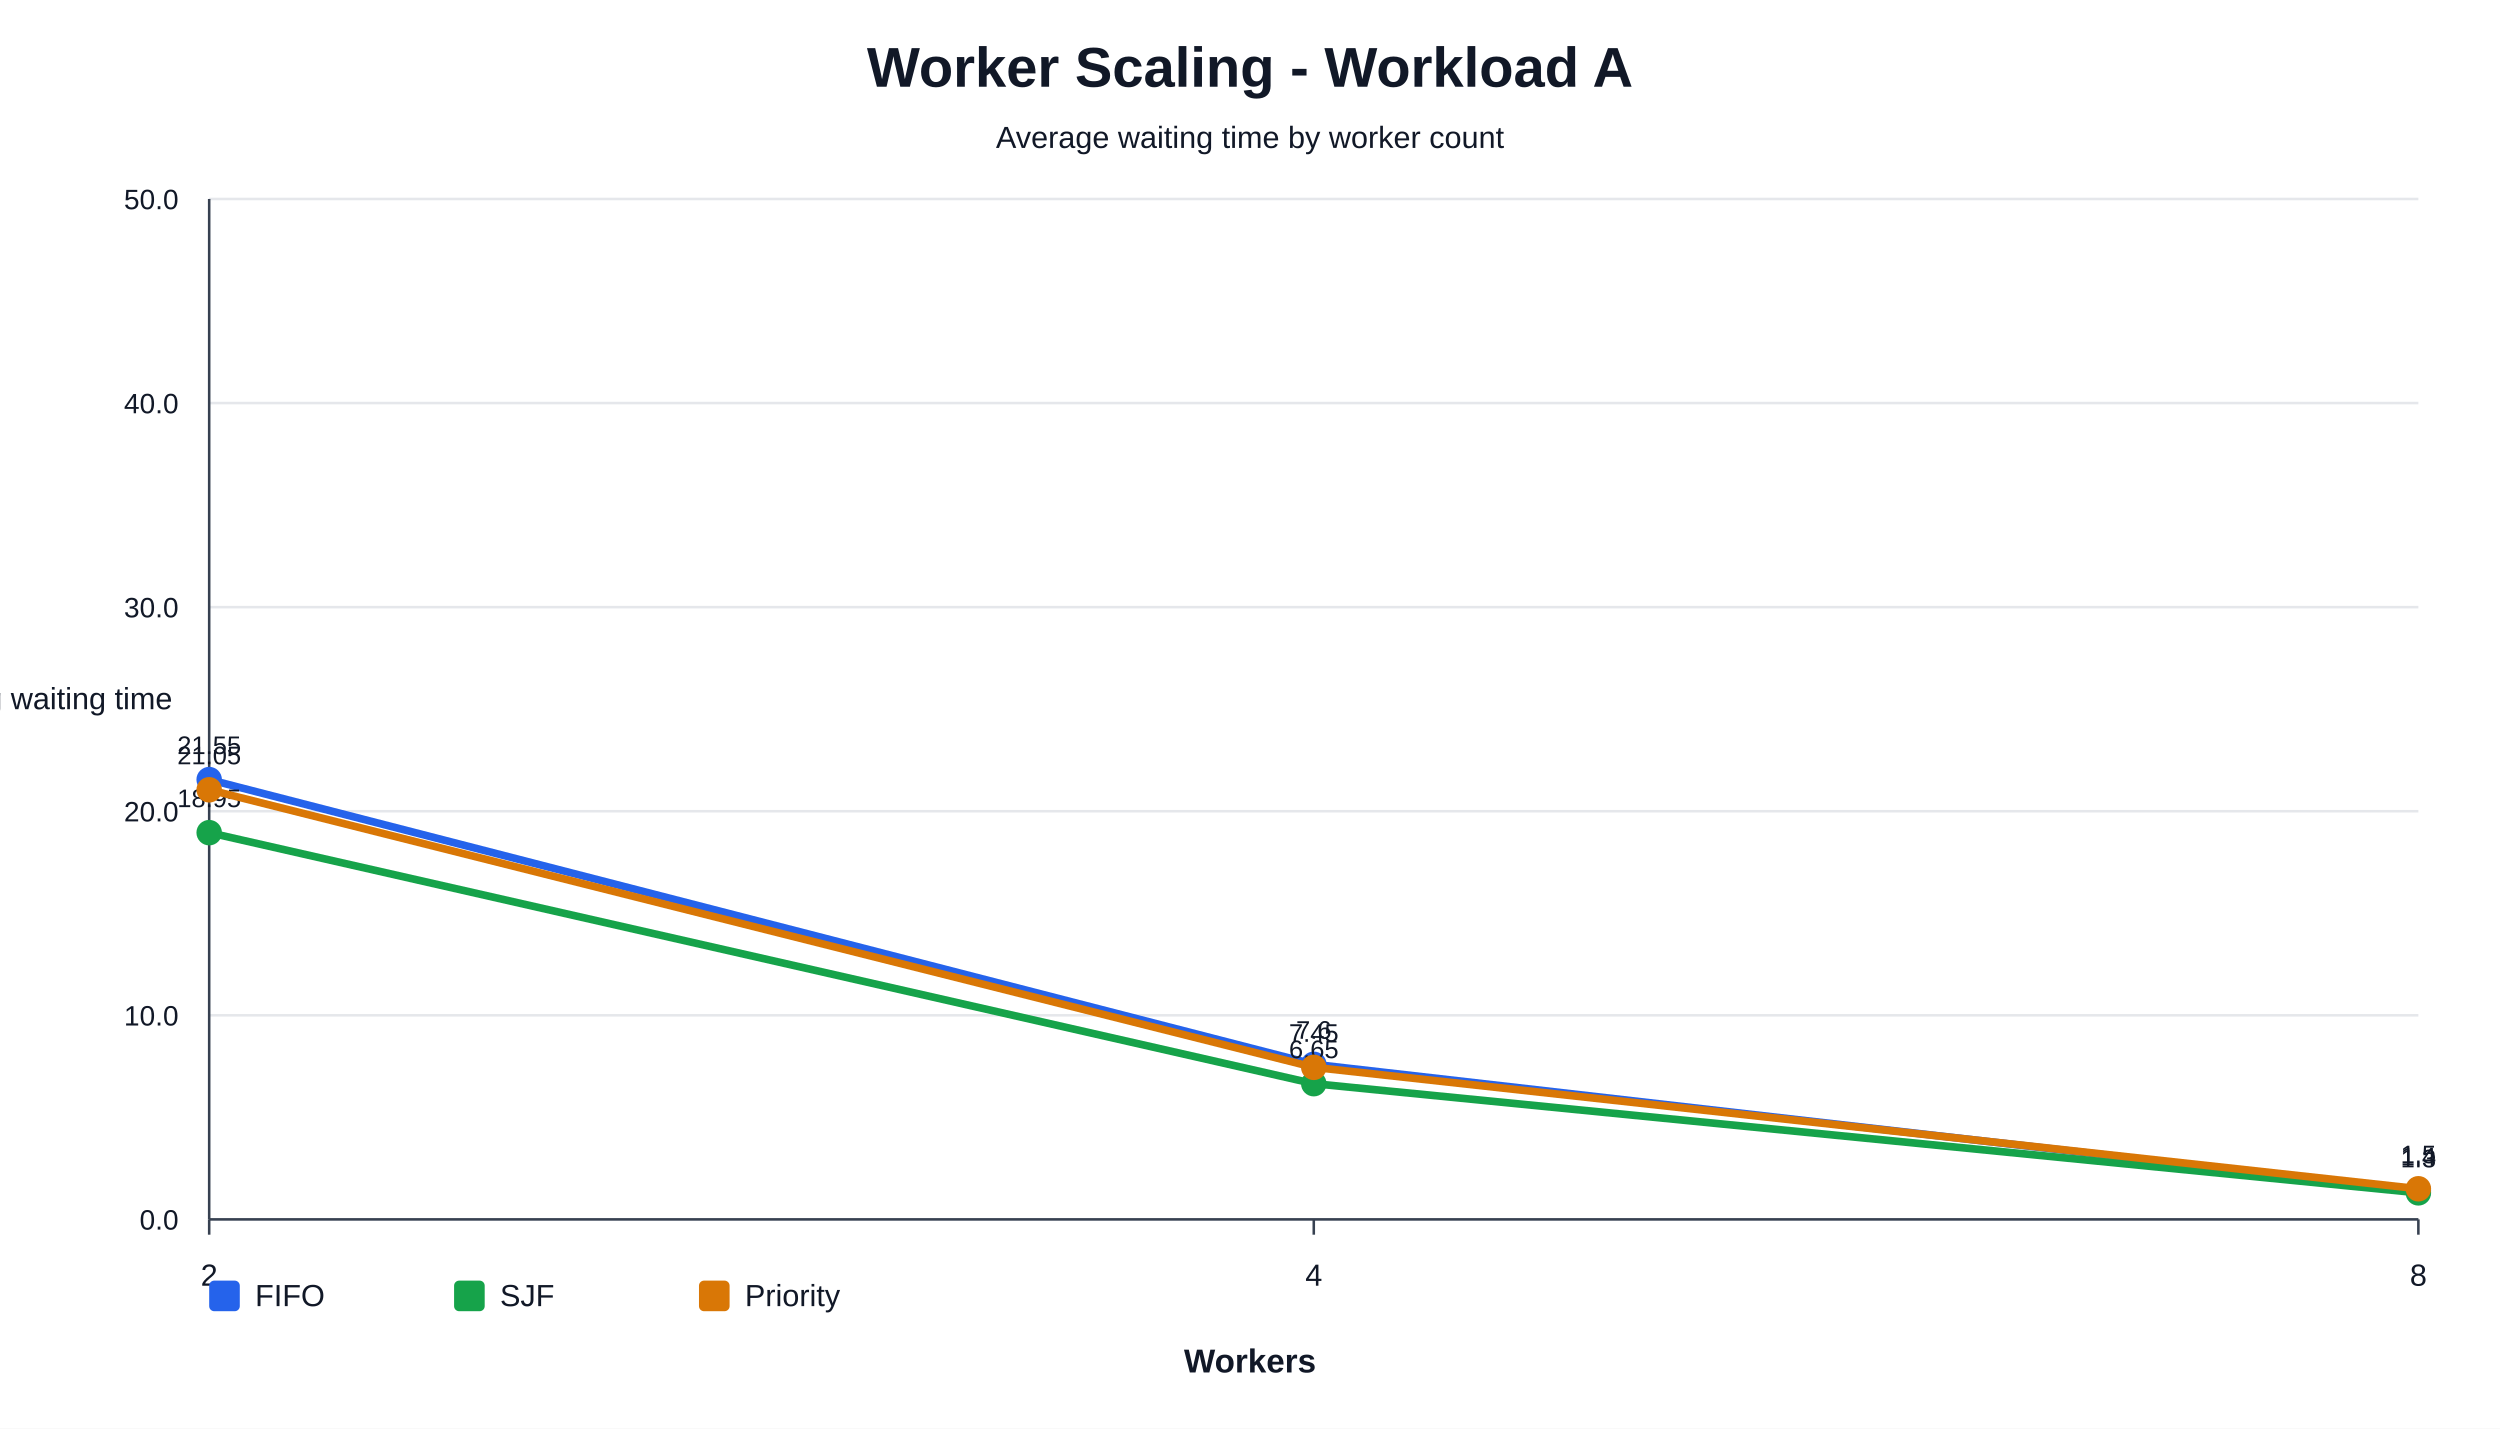
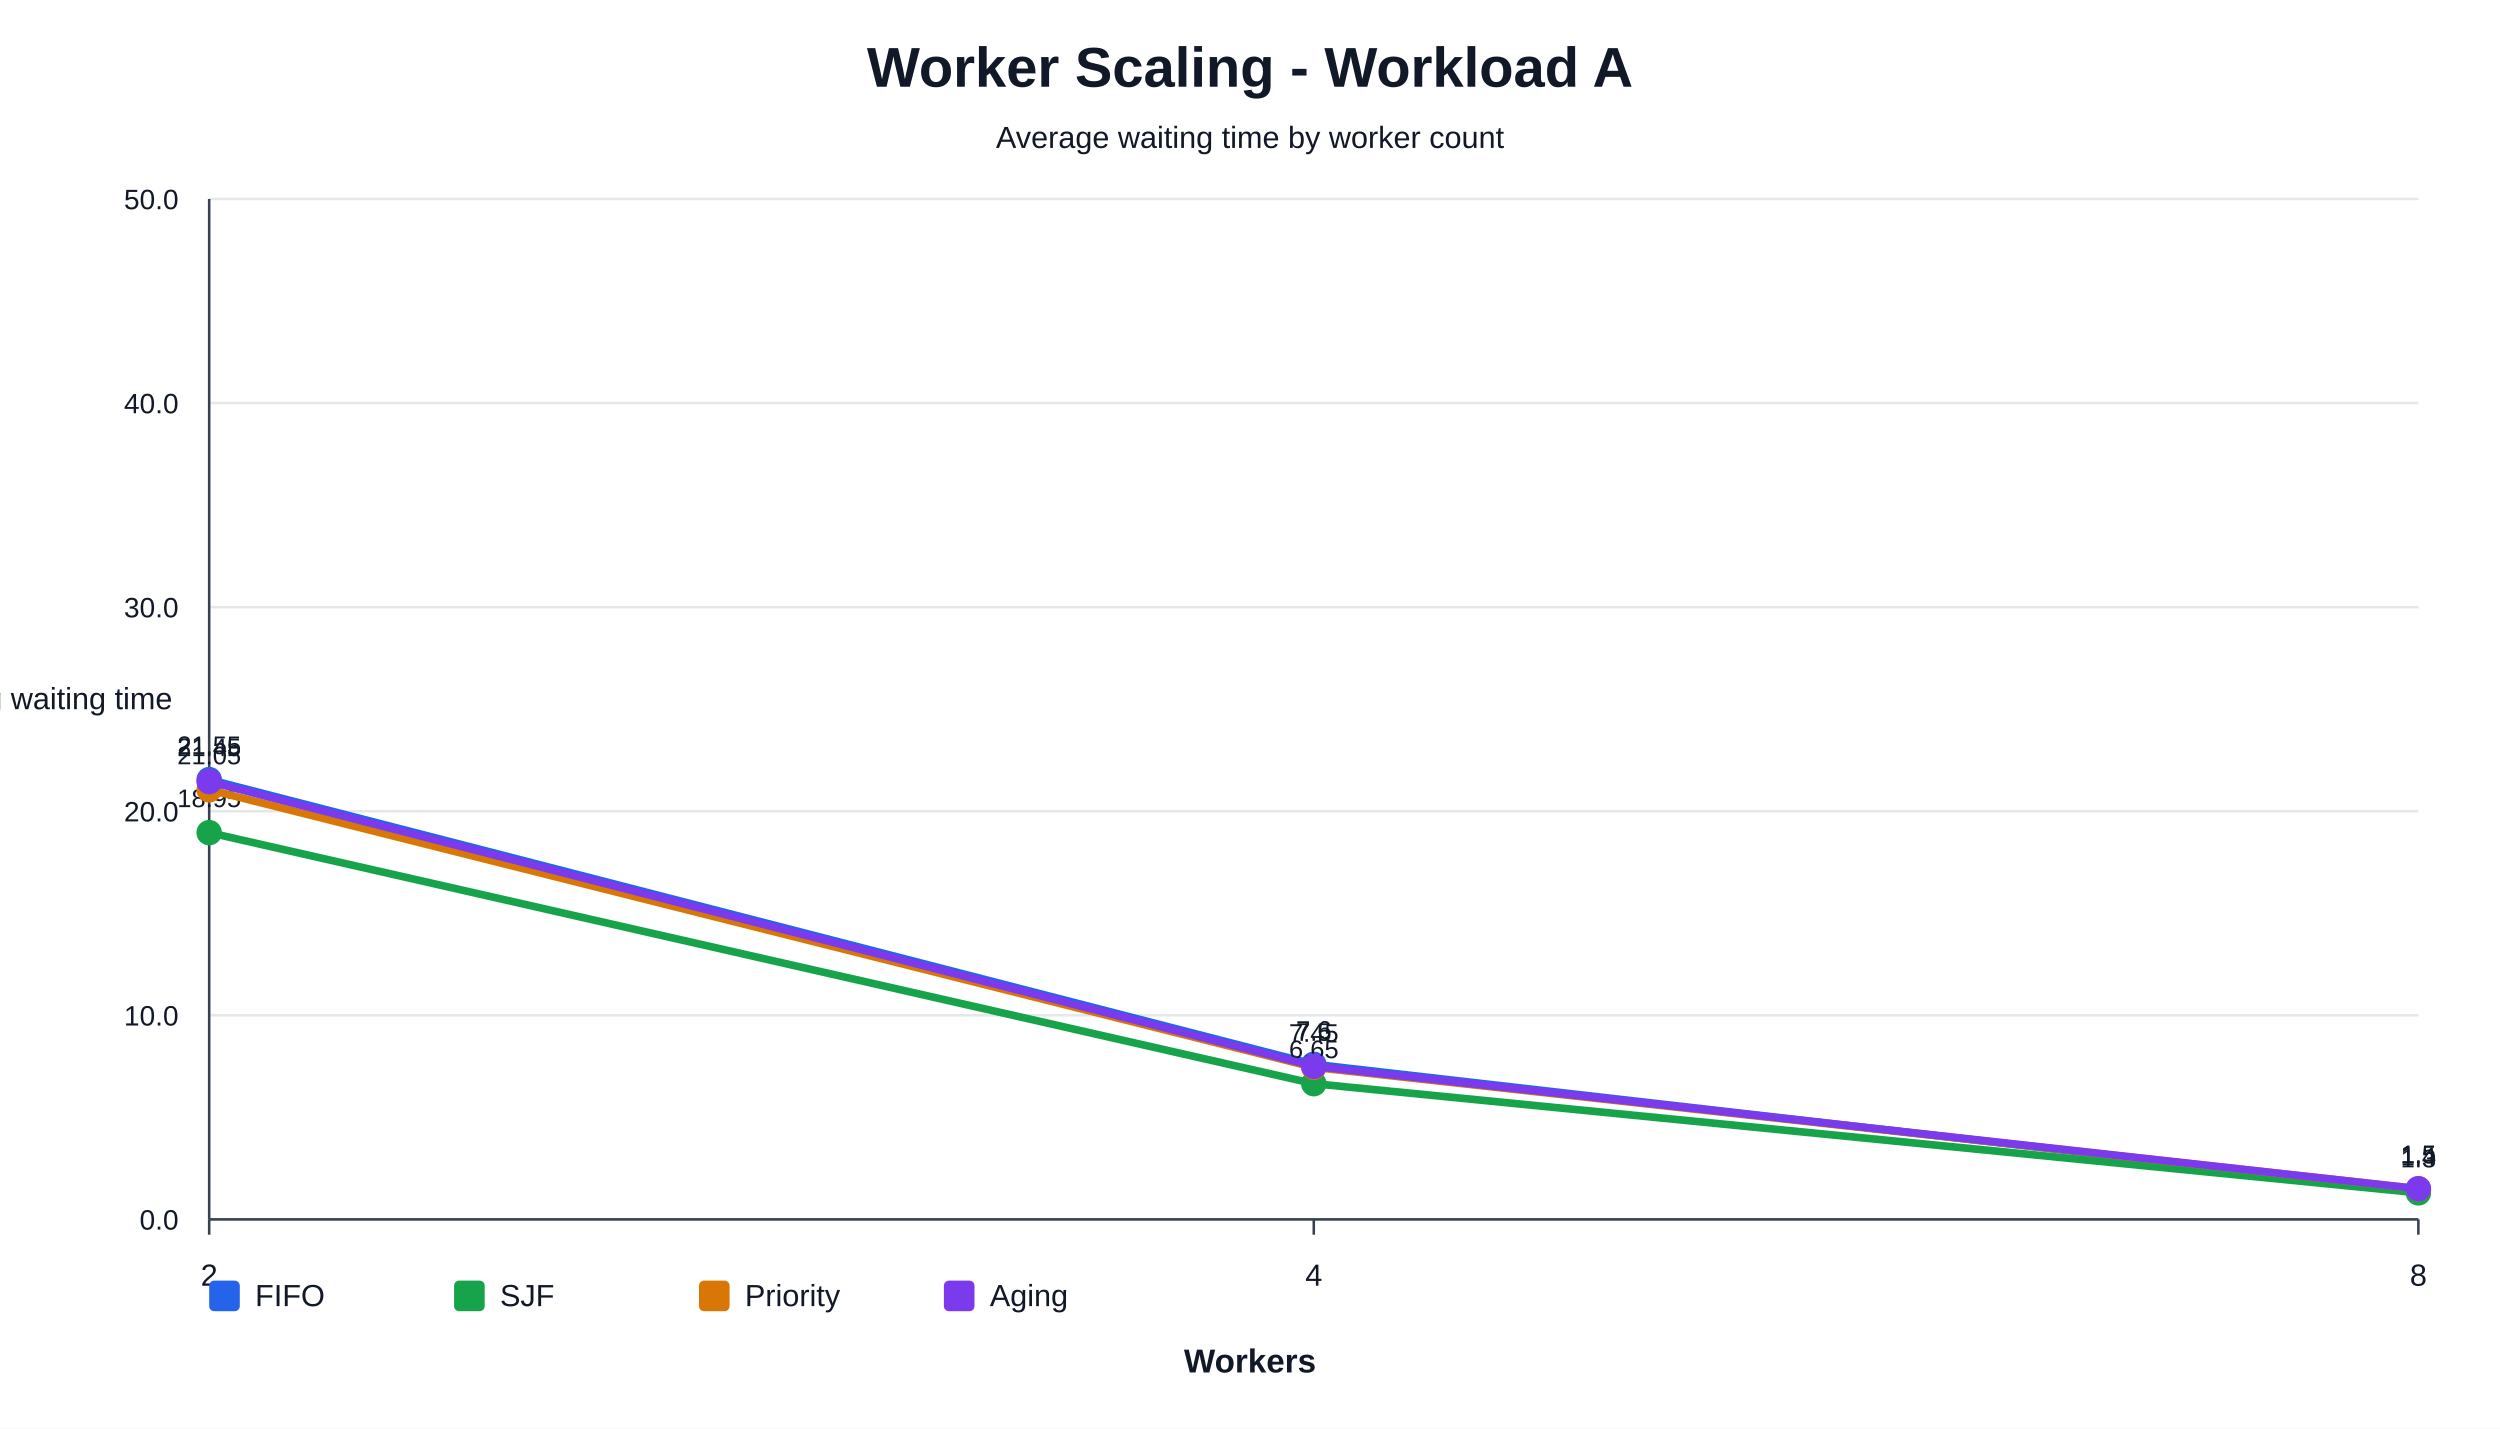
<svg xmlns="http://www.w3.org/2000/svg" width="980" height="560" viewBox="0 0 980 560">
  <rect width="100%" height="100%" fill="#ffffff" />
  <text x="490.0" y="34.0" font-family="Arial, sans-serif" font-size="22" font-weight="700" text-anchor="middle" fill="#111827">Worker Scaling - Workload A</text>
  <text x="490.0" y="58.0" font-family="Arial, sans-serif" font-size="12" font-weight="400" text-anchor="middle" fill="#111827">Average waiting time by worker count</text>
  <line x1="82" y1="478.0" x2="948" y2="478.0" stroke="#e5e7eb" />
  <text x="70.0" y="482.0" font-family="Arial, sans-serif" font-size="11" font-weight="400" text-anchor="end" fill="#111827">0.0</text>
  <line x1="82" y1="398.0" x2="948" y2="398.0" stroke="#e5e7eb" />
  <text x="70.0" y="402.0" font-family="Arial, sans-serif" font-size="11" font-weight="400" text-anchor="end" fill="#111827">10.0</text>
  <line x1="82" y1="318.0" x2="948" y2="318.0" stroke="#e5e7eb" />
  <text x="70.0" y="322.0" font-family="Arial, sans-serif" font-size="11" font-weight="400" text-anchor="end" fill="#111827">20.0</text>
  <line x1="82" y1="238.0" x2="948" y2="238.0" stroke="#e5e7eb" />
  <text x="70.0" y="242.0" font-family="Arial, sans-serif" font-size="11" font-weight="400" text-anchor="end" fill="#111827">30.0</text>
  <line x1="82" y1="158.0" x2="948" y2="158.0" stroke="#e5e7eb" />
  <text x="70.0" y="162.0" font-family="Arial, sans-serif" font-size="11" font-weight="400" text-anchor="end" fill="#111827">40.0</text>
  <line x1="82" y1="78.0" x2="948" y2="78.0" stroke="#e5e7eb" />
  <text x="70.0" y="82.0" font-family="Arial, sans-serif" font-size="11" font-weight="400" text-anchor="end" fill="#111827">50.0</text>
  <line x1="82" y1="78" x2="82" y2="478" stroke="#374151" />
  <line x1="82" y1="478" x2="948" y2="478" stroke="#374151" />
  <text x="490.0" y="538.0" font-family="Arial, sans-serif" font-size="13" font-weight="700" text-anchor="middle" fill="#111827">Workers</text>
  <text x="24.0" y="278.0" font-family="Arial, sans-serif" font-size="12" font-weight="400" text-anchor="middle" fill="#111827">Avg waiting time</text>
  <line x1="82.0" y1="478" x2="82.0" y2="484" stroke="#374151" />
  <text x="82.0" y="504.0" font-family="Arial, sans-serif" font-size="12" font-weight="400" text-anchor="middle" fill="#111827">2</text>
  <line x1="515.0" y1="478" x2="515.0" y2="484" stroke="#374151" />
  <text x="515.0" y="504.0" font-family="Arial, sans-serif" font-size="12" font-weight="400" text-anchor="middle" fill="#111827">4</text>
  <line x1="948.0" y1="478" x2="948.0" y2="484" stroke="#374151" />
  <text x="948.0" y="504.0" font-family="Arial, sans-serif" font-size="12" font-weight="400" text-anchor="middle" fill="#111827">8</text>
  <polyline points="82.0,305.6 515.0,417.2 948.0,466.8" fill="none" stroke="#2563eb" stroke-width="3" />
  <circle cx="82.0" cy="305.6" r="5" fill="#2563eb" />
  <text x="82.0" y="295.6" font-family="Arial, sans-serif" font-size="10" font-weight="400" text-anchor="middle" fill="#111827">21.55</text>
  <circle cx="515.0" cy="417.2" r="5" fill="#2563eb" />
  <text x="515.0" y="407.2" font-family="Arial, sans-serif" font-size="10" font-weight="400" text-anchor="middle" fill="#111827">7.6</text>
  <circle cx="948.0" cy="466.8" r="5" fill="#2563eb" />
  <text x="948.0" y="456.8" font-family="Arial, sans-serif" font-size="10" font-weight="400" text-anchor="middle" fill="#111827">1.4</text>
  <polyline points="82.0,326.4 515.0,424.8 948.0,467.6" fill="none" stroke="#16a34a" stroke-width="3" />
  <circle cx="82.0" cy="326.4" r="5" fill="#16a34a" />
  <text x="82.0" y="316.4" font-family="Arial, sans-serif" font-size="10" font-weight="400" text-anchor="middle" fill="#111827">18.95</text>
  <circle cx="515.0" cy="424.8" r="5" fill="#16a34a" />
  <text x="515.0" y="414.8" font-family="Arial, sans-serif" font-size="10" font-weight="400" text-anchor="middle" fill="#111827">6.65</text>
  <circle cx="948.0" cy="467.6" r="5" fill="#16a34a" />
  <text x="948.0" y="457.6" font-family="Arial, sans-serif" font-size="10" font-weight="400" text-anchor="middle" fill="#111827">1.3</text>
  <polyline points="82.0,309.6 515.0,418.4 948.0,466.0" fill="none" stroke="#d97706" stroke-width="3" />
  <circle cx="82.0" cy="309.6" r="5" fill="#d97706" />
  <text x="82.0" y="299.6" font-family="Arial, sans-serif" font-size="10" font-weight="400" text-anchor="middle" fill="#111827">21.05</text>
  <circle cx="515.0" cy="418.4" r="5" fill="#d97706" />
  <text x="515.0" y="408.4" font-family="Arial, sans-serif" font-size="10" font-weight="400" text-anchor="middle" fill="#111827">7.45</text>
  <circle cx="948.0" cy="466.0" r="5" fill="#d97706" />
  <text x="948.0" y="456.0" font-family="Arial, sans-serif" font-size="10" font-weight="400" text-anchor="middle" fill="#111827">1.5</text>
+   <polyline points="82.0,306.4 515.0,418.0 948.0,466.0" fill="none" stroke="#7c3aed" stroke-width="3" />
+   <circle cx="82.0" cy="306.4" r="5" fill="#7c3aed" />
+   <text x="82.0" y="296.4" font-family="Arial, sans-serif" font-size="10" font-weight="400" text-anchor="middle" fill="#111827">21.45</text>
+   <circle cx="515.0" cy="418.0" r="5" fill="#7c3aed" />
+   <text x="515.0" y="408.0" font-family="Arial, sans-serif" font-size="10" font-weight="400" text-anchor="middle" fill="#111827">7.5</text>
+   <circle cx="948.0" cy="466.0" r="5" fill="#7c3aed" />
+   <text x="948.0" y="456.0" font-family="Arial, sans-serif" font-size="10" font-weight="400" text-anchor="middle" fill="#111827">1.5</text>
  <rect x="82" y="502" width="12" height="12" fill="#2563eb" rx="2" />
  <text x="100.0" y="512.0" font-family="Arial, sans-serif" font-size="12" font-weight="400" text-anchor="start" fill="#111827">FIFO</text>
  <rect x="178" y="502" width="12" height="12" fill="#16a34a" rx="2" />
  <text x="196.0" y="512.0" font-family="Arial, sans-serif" font-size="12" font-weight="400" text-anchor="start" fill="#111827">SJF</text>
  <rect x="274" y="502" width="12" height="12" fill="#d97706" rx="2" />
  <text x="292.0" y="512.0" font-family="Arial, sans-serif" font-size="12" font-weight="400" text-anchor="start" fill="#111827">Priority</text>
+   <rect x="370" y="502" width="12" height="12" fill="#7c3aed" rx="2" />
+   <text x="388.0" y="512.0" font-family="Arial, sans-serif" font-size="12" font-weight="400" text-anchor="start" fill="#111827">Aging</text>
</svg>
